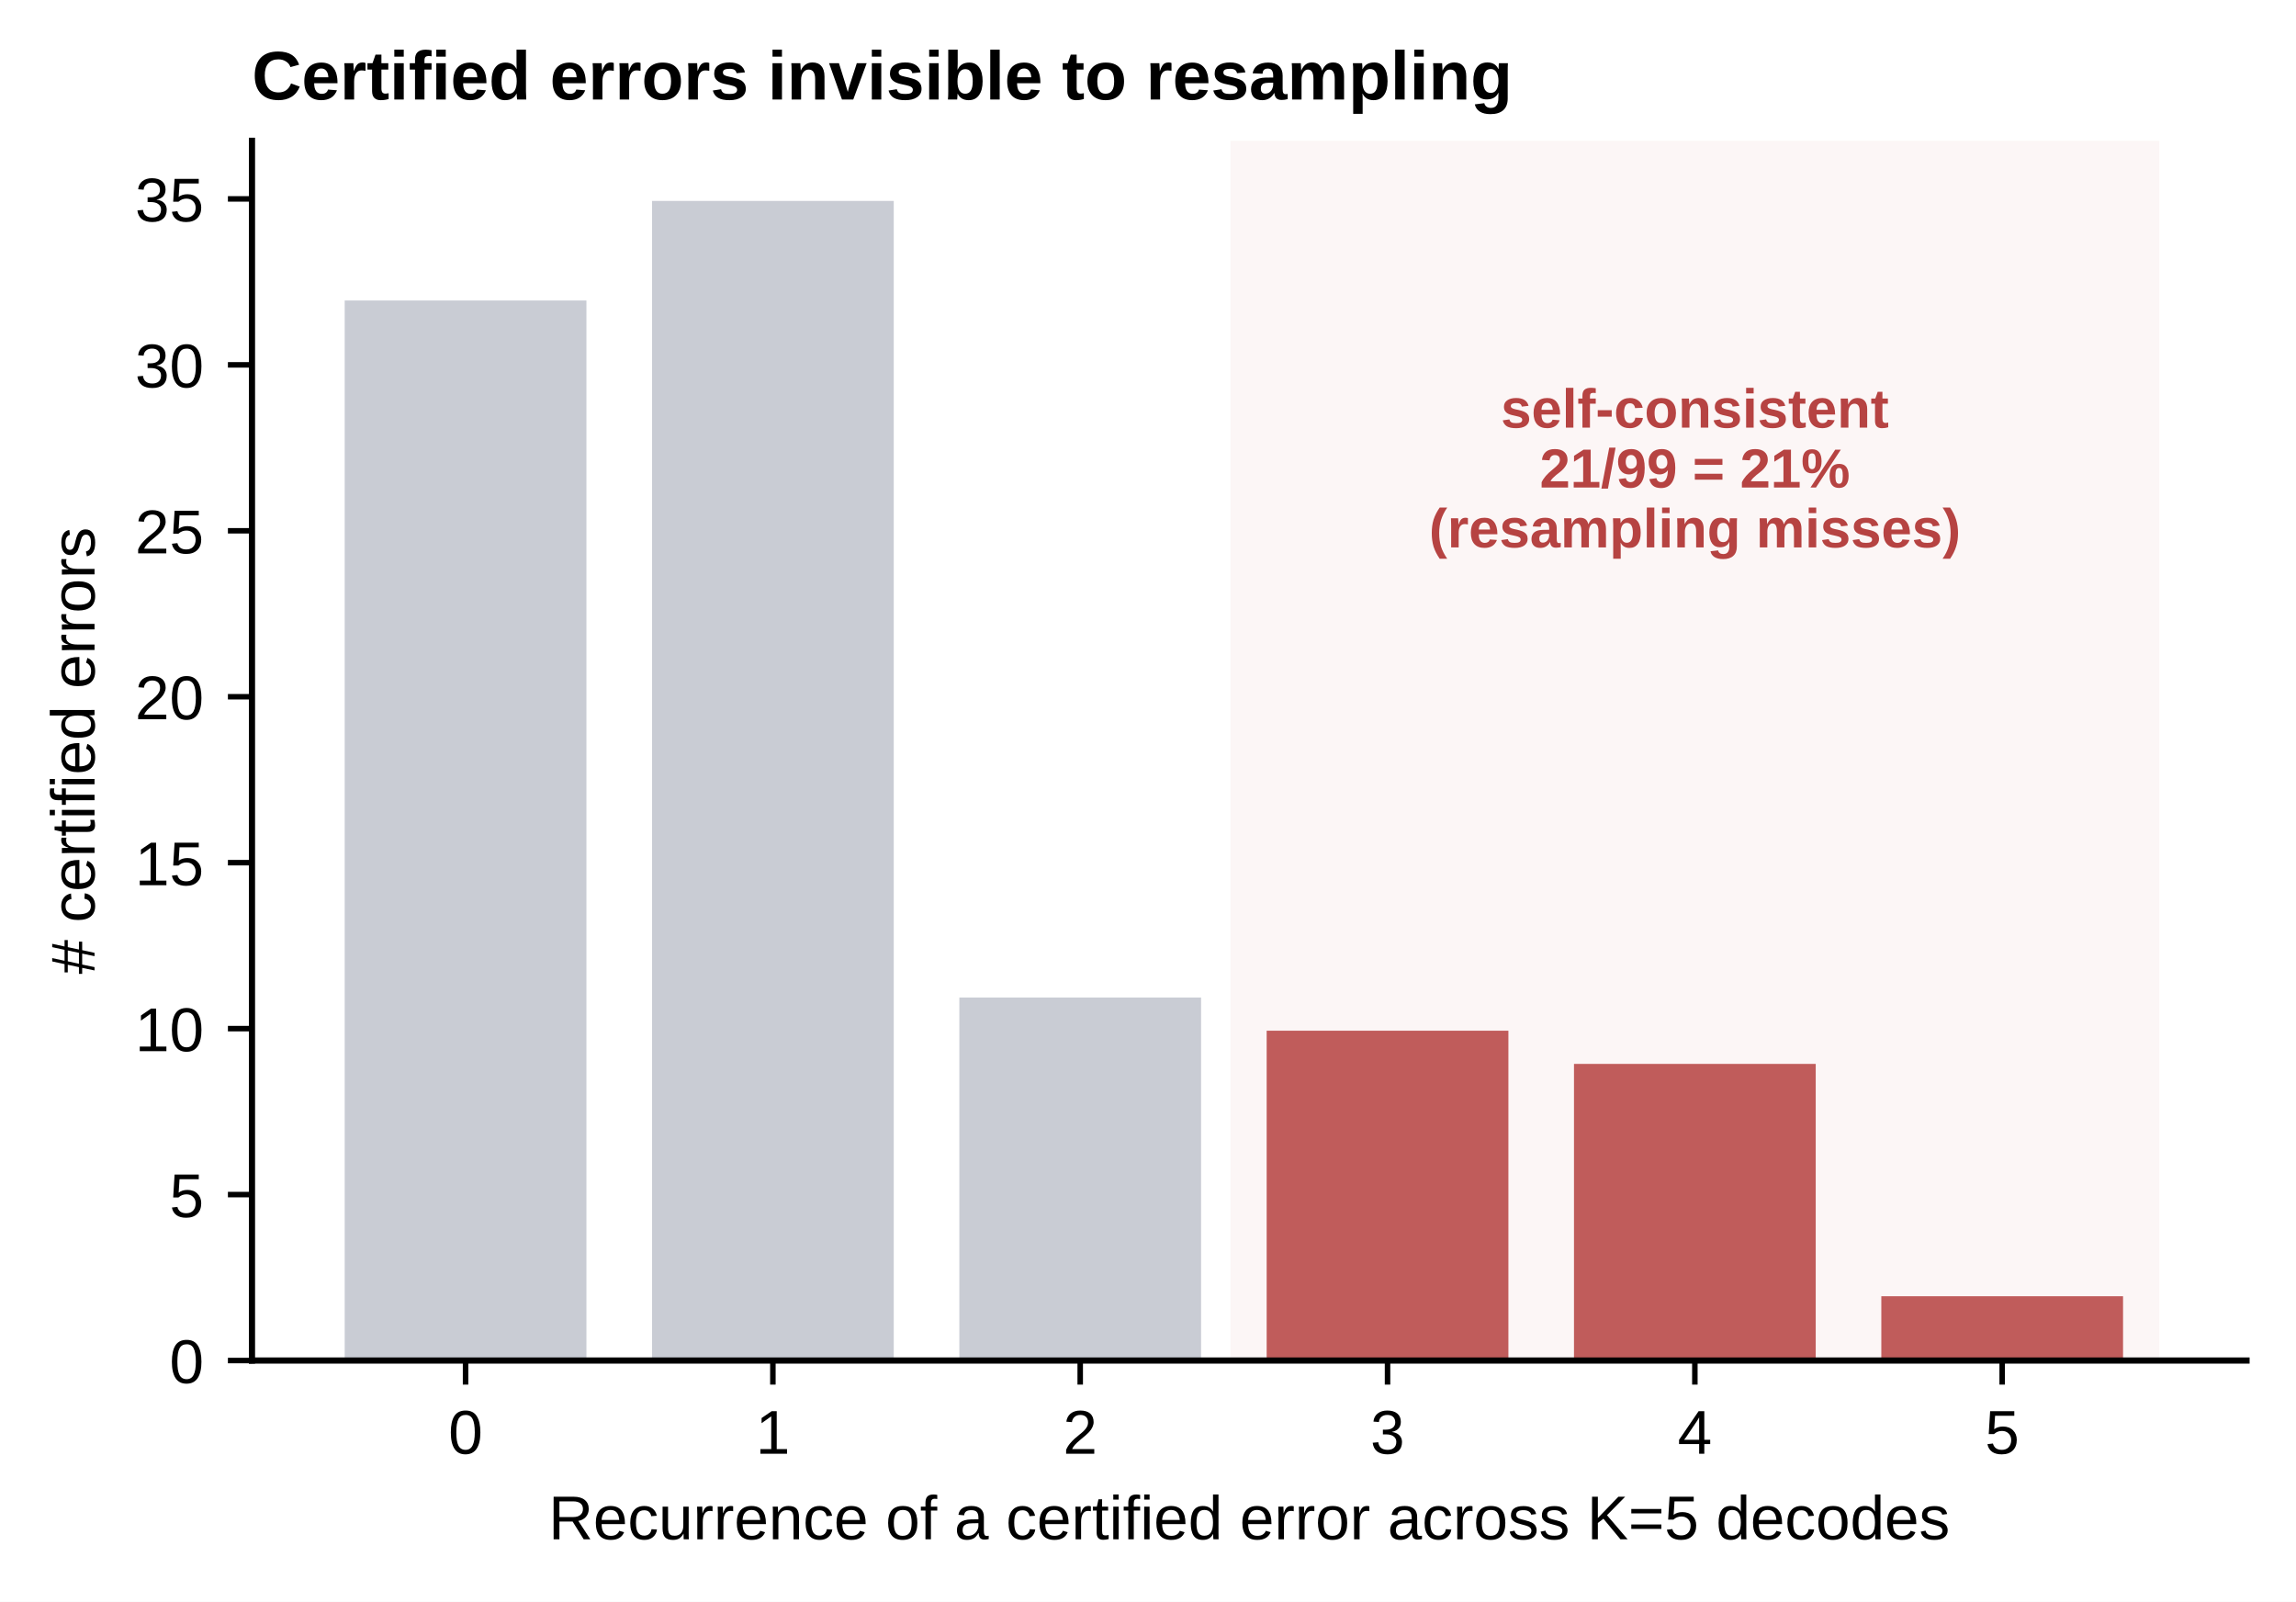
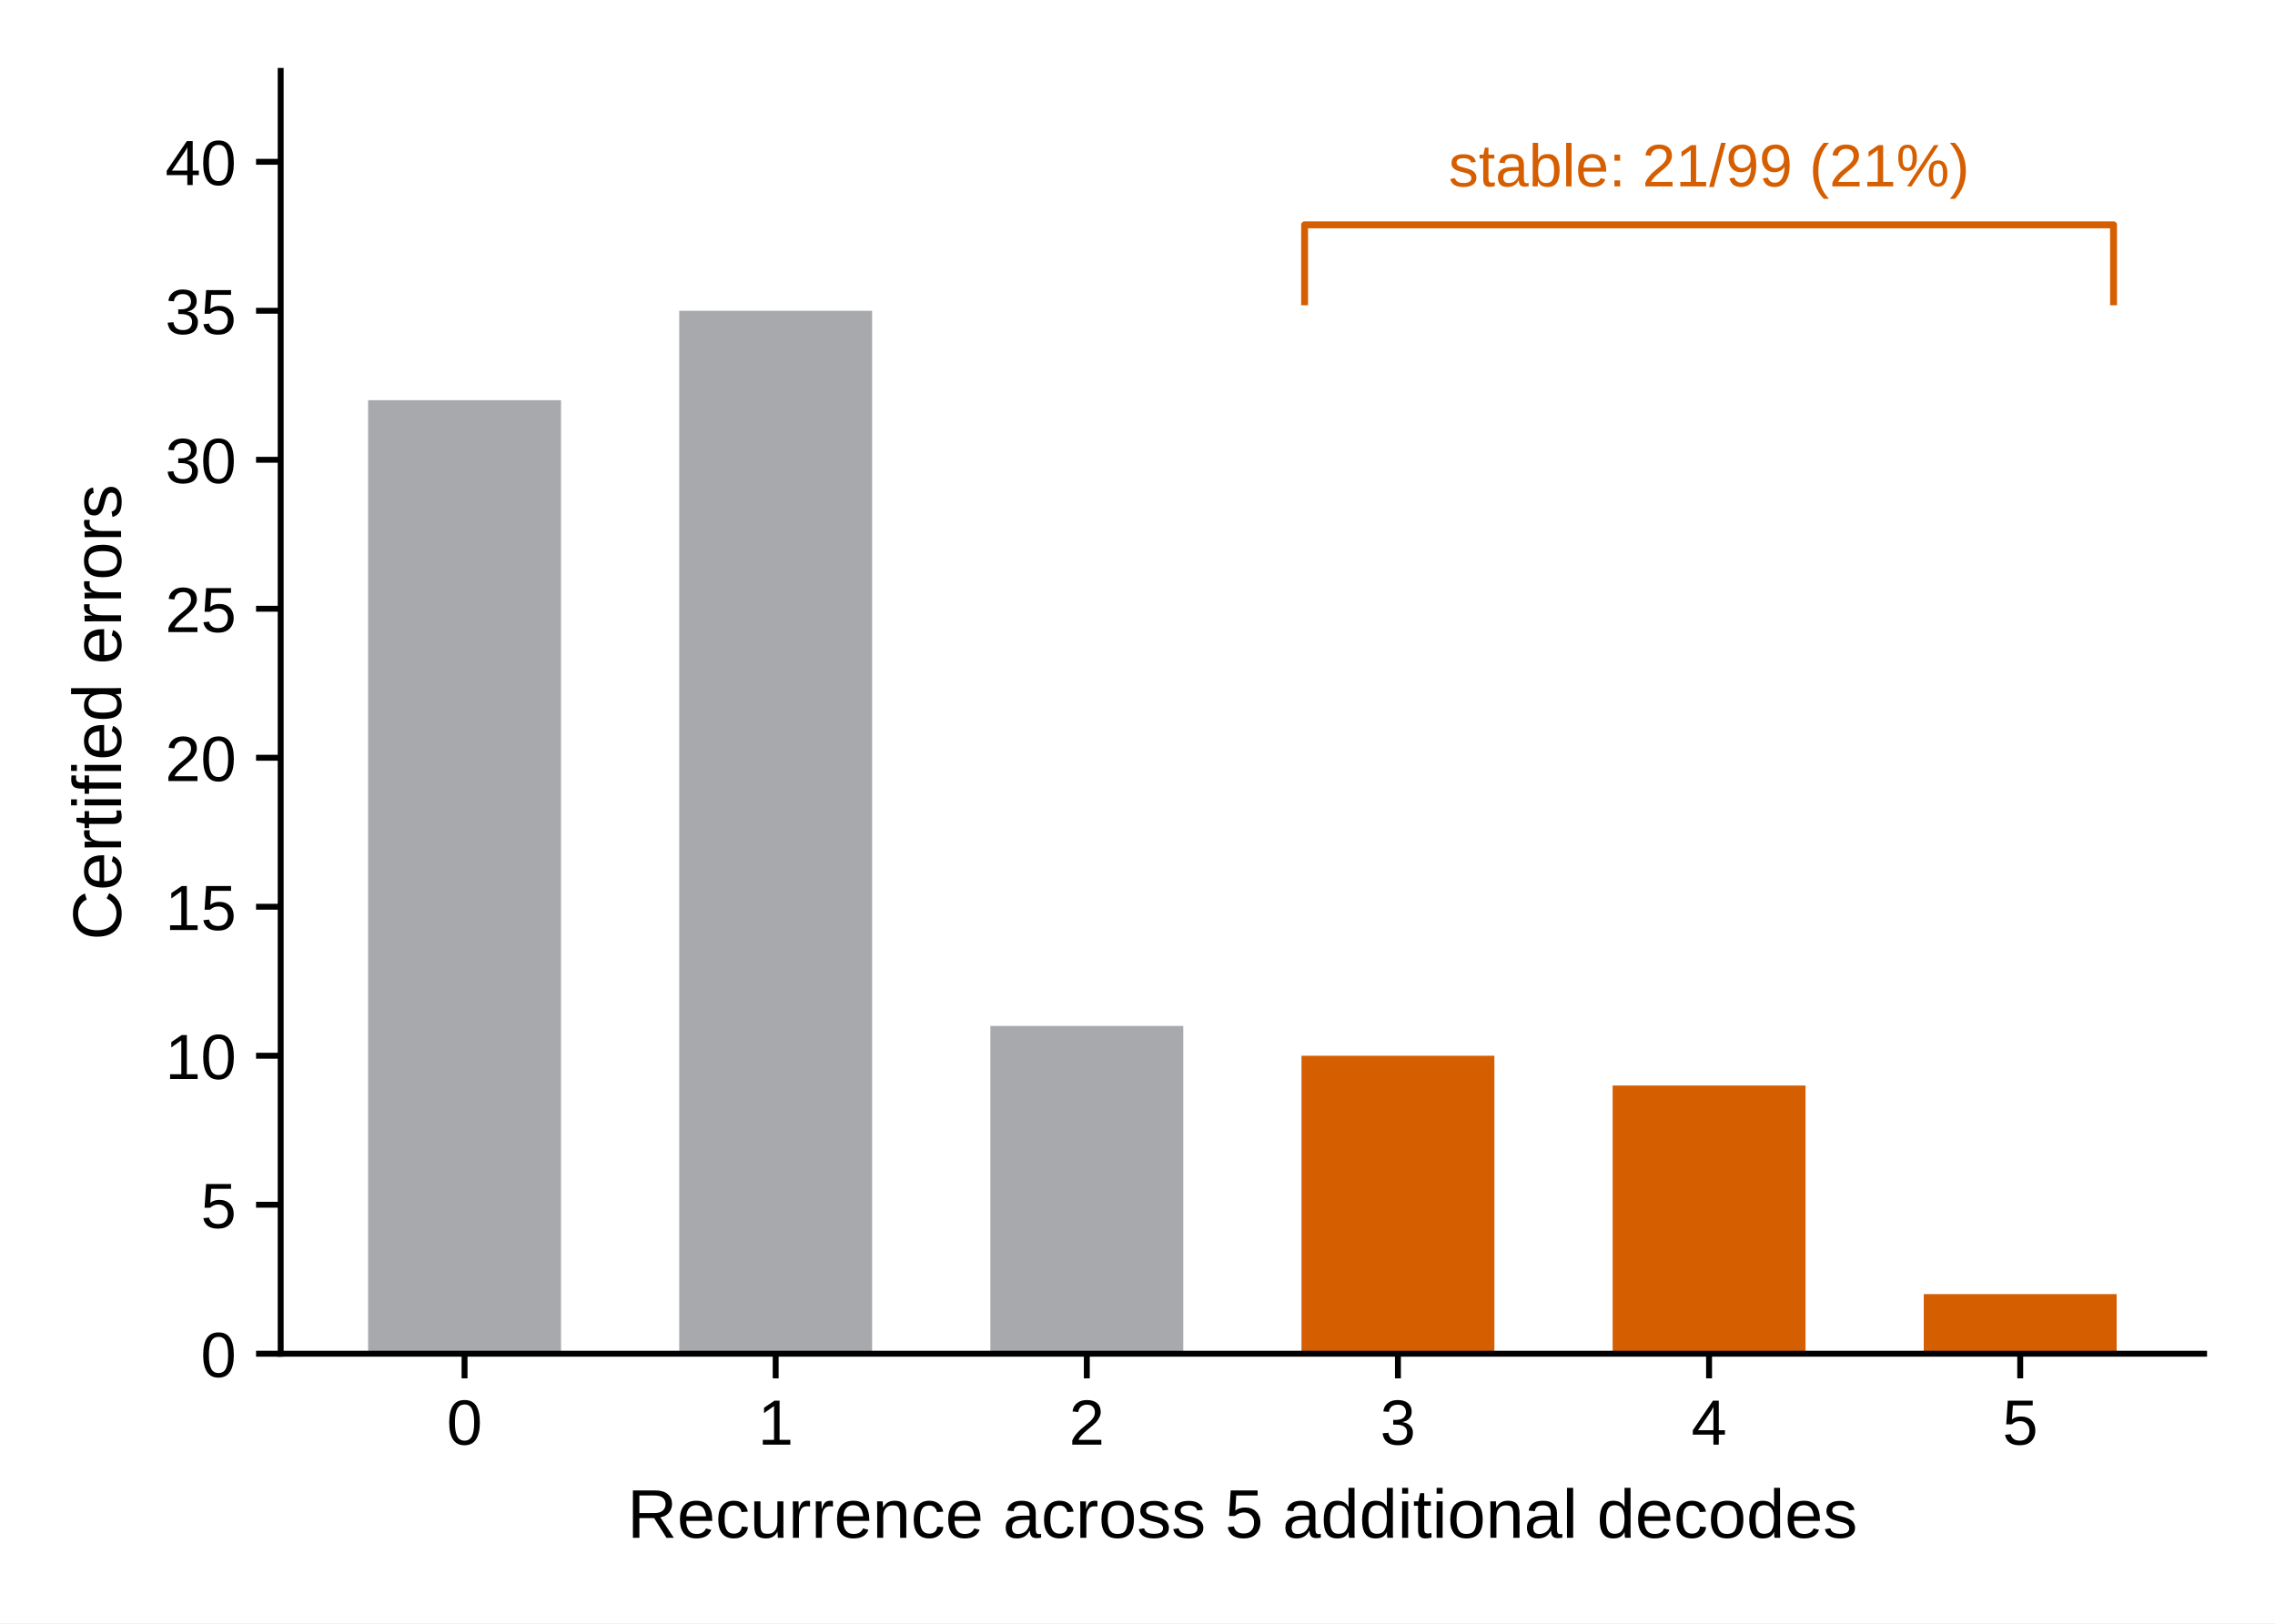
- <svg xmlns="http://www.w3.org/2000/svg" xmlns:xlink="http://www.w3.org/1999/xlink" width="334.016pt" height="232.981pt" viewBox="0 0 334.016 232.981" version="1.1">
+ <svg xmlns="http://www.w3.org/2000/svg" xmlns:xlink="http://www.w3.org/1999/xlink" width="230.999pt" height="164.853pt" viewBox="0 0 230.999 164.853" version="1.1">
  <defs>
    <style type="text/css">*{stroke-linejoin: round; stroke-linecap: butt}</style>
  </defs>
  <g id="figure_1">
    <g id="patch_1">
-       <path d="M 0 232.981  L 334.016 232.981  L 334.016 -0  L 0 -0  z " style="fill: #ffffff" />
+       <path d="M 0 164.853  L 230.999 164.853  L 230.999 0  L 0 0  z " style="fill: #ffffff" />
    </g>
    <g id="axes_1">
      <g id="patch_2">
-         <path d="M 36.656 197.888  L 326.816 197.888  L 326.816 20.48  L 36.656 20.48  z " style="fill: #ffffff" />
+         <path d="M 28.499 137.484  L 223.799 137.484  L 223.799 7.2  L 28.499 7.2  z " style="fill: #ffffff" />
      </g>
      <g id="patch_3">
-         <path d="M 49.845 197.888  L 85.612 197.888  L 85.612 43.411  L 49.845 43.411  z " clip-path="url(#p26258c5c90)" style="fill: #c9ccd4; stroke: #ffffff; stroke-width: 0.6; stroke-linejoin: miter" />
+         <path d="M 37.376 137.484  L 56.963 137.484  L 56.963 40.641  L 37.376 40.641  z " clip-path="url(#p9d4bb21cf5)" style="fill: #a7a9ac" />
      </g>
      <g id="patch_4">
-         <path d="M 94.554 197.888  L 130.321 197.888  L 130.321 28.928  L 94.554 28.928  z " clip-path="url(#p26258c5c90)" style="fill: #c9ccd4; stroke: #ffffff; stroke-width: 0.6; stroke-linejoin: miter" />
+         <path d="M 68.968 137.484  L 88.554 137.484  L 88.554 31.562  L 68.968 31.562  z " clip-path="url(#p9d4bb21cf5)" style="fill: #a7a9ac" />
      </g>
      <g id="patch_5">
-         <path d="M 139.263 197.888  L 175.03 197.888  L 175.03 144.787  L 139.263 144.787  z " clip-path="url(#p26258c5c90)" style="fill: #c9ccd4; stroke: #ffffff; stroke-width: 0.6; stroke-linejoin: miter" />
+         <path d="M 100.559 137.484  L 120.146 137.484  L 120.146 104.194  L 100.559 104.194  z " clip-path="url(#p9d4bb21cf5)" style="fill: #a7a9ac" />
      </g>
      <g id="patch_6">
-         <path d="M 183.971 197.888  L 219.738 197.888  L 219.738 149.614  L 183.971 149.614  z " clip-path="url(#p26258c5c90)" style="fill: #b64342; stroke: #ffffff; stroke-width: 0.6; stroke-linejoin: miter" />
+         <path d="M 132.151 137.484  L 151.738 137.484  L 151.738 107.221  L 132.151 107.221  z " clip-path="url(#p9d4bb21cf5)" style="fill: #d55e00" />
      </g>
      <g id="patch_7">
-         <path d="M 228.68 197.888  L 264.447 197.888  L 264.447 154.441  L 228.68 154.441  z " clip-path="url(#p26258c5c90)" style="fill: #b64342; stroke: #ffffff; stroke-width: 0.6; stroke-linejoin: miter" />
+         <path d="M 163.743 137.484  L 183.33 137.484  L 183.33 110.247  L 163.743 110.247  z " clip-path="url(#p9d4bb21cf5)" style="fill: #d55e00" />
      </g>
      <g id="patch_8">
-         <path d="M 273.389 197.888  L 309.156 197.888  L 309.156 188.233  L 273.389 188.233  z " clip-path="url(#p26258c5c90)" style="fill: #b64342; stroke: #ffffff; stroke-width: 0.6; stroke-linejoin: miter" />
-       </g>
-       <g id="patch_9">
-         <path d="M 179.501 197.888  L 313.627 197.888  L 313.627 20.48  L 179.501 20.48  z " clip-path="url(#p26258c5c90)" style="fill: #efcfcb; opacity: 0.18; stroke: #efcfcb; stroke-linejoin: miter" />
+         <path d="M 195.334 137.484  L 214.921 137.484  L 214.921 131.431  L 195.334 131.431  z " clip-path="url(#p9d4bb21cf5)" style="fill: #d55e00" />
      </g>
      <g id="matplotlib.axis_1">
        <g id="xtick_1">
          <g id="line2d_1">
            <defs>
-               <path id="m06ac065bbd" d="M 0 0  L 0 3.5  " style="stroke: #000000; stroke-width: 0.8" />
+               <path id="mf762f345d1" d="M 0 0  L 0 2.5  " style="stroke: #000000; stroke-width: 0.6" />
            </defs>
            <g>
-               <use xlink:href="#m06ac065bbd" x="67.729" y="197.888" style="stroke: #000000; stroke-width: 0.8" />
+               <use xlink:href="#mf762f345d1" x="47.169" y="137.484" style="stroke: #000000; stroke-width: 0.6" />
            </g>
          </g>
          <g id="text_1">
-             <text style="font-size: 9px; font-family: 'Arial', 'DejaVu Sans', 'Liberation Sans', sans-serif; text-anchor: middle" x="67.729" y="211.441" transform="rotate(-0 67.72858 211.4405)">0</text>
+             <text style="font-size: 6.5px; font-family: 'Arial', 'DejaVu Sans', 'Liberation Sans', sans-serif; text-anchor: middle" x="47.169" y="146.716" transform="rotate(-0 47.16926 146.7162)">0</text>
          </g>
        </g>
        <g id="xtick_2">
          <g id="line2d_2">
            <g>
-               <use xlink:href="#m06ac065bbd" x="112.437" y="197.888" style="stroke: #000000; stroke-width: 0.8" />
+               <use xlink:href="#mf762f345d1" x="78.761" y="137.484" style="stroke: #000000; stroke-width: 0.6" />
            </g>
          </g>
          <g id="text_2">
-             <text style="font-size: 9px; font-family: 'Arial', 'DejaVu Sans', 'Liberation Sans', sans-serif; text-anchor: middle" x="112.437" y="211.441" transform="rotate(-0 112.4374 211.4405)">1</text>
+             <text style="font-size: 6.5px; font-family: 'Arial', 'DejaVu Sans', 'Liberation Sans', sans-serif; text-anchor: middle" x="78.761" y="146.716" transform="rotate(-0 78.76098 146.7162)">1</text>
          </g>
        </g>
        <g id="xtick_3">
          <g id="line2d_3">
            <g>
-               <use xlink:href="#m06ac065bbd" x="157.146" y="197.888" style="stroke: #000000; stroke-width: 0.8" />
+               <use xlink:href="#mf762f345d1" x="110.353" y="137.484" style="stroke: #000000; stroke-width: 0.6" />
            </g>
          </g>
          <g id="text_3">
-             <text style="font-size: 9px; font-family: 'Arial', 'DejaVu Sans', 'Liberation Sans', sans-serif; text-anchor: middle" x="157.146" y="211.441" transform="rotate(-0 157.1461 211.4405)">2</text>
+             <text style="font-size: 6.5px; font-family: 'Arial', 'DejaVu Sans', 'Liberation Sans', sans-serif; text-anchor: middle" x="110.353" y="146.716" transform="rotate(-0 110.3527 146.7162)">2</text>
          </g>
        </g>
        <g id="xtick_4">
          <g id="line2d_4">
            <g>
-               <use xlink:href="#m06ac065bbd" x="201.855" y="197.888" style="stroke: #000000; stroke-width: 0.8" />
+               <use xlink:href="#mf762f345d1" x="141.944" y="137.484" style="stroke: #000000; stroke-width: 0.6" />
            </g>
          </g>
          <g id="text_4">
-             <text style="font-size: 9px; font-family: 'Arial', 'DejaVu Sans', 'Liberation Sans', sans-serif; text-anchor: middle" x="201.855" y="211.441" transform="rotate(-0 201.8549 211.4405)">3</text>
+             <text style="font-size: 6.5px; font-family: 'Arial', 'DejaVu Sans', 'Liberation Sans', sans-serif; text-anchor: middle" x="141.944" y="146.716" transform="rotate(-0 141.9444 146.7162)">3</text>
          </g>
        </g>
        <g id="xtick_5">
          <g id="line2d_5">
            <g>
-               <use xlink:href="#m06ac065bbd" x="246.564" y="197.888" style="stroke: #000000; stroke-width: 0.8" />
+               <use xlink:href="#mf762f345d1" x="173.536" y="137.484" style="stroke: #000000; stroke-width: 0.6" />
            </g>
          </g>
          <g id="text_5">
-             <text style="font-size: 9px; font-family: 'Arial', 'DejaVu Sans', 'Liberation Sans', sans-serif; text-anchor: middle" x="246.564" y="211.441" transform="rotate(-0 246.5637 211.4405)">4</text>
+             <text style="font-size: 6.5px; font-family: 'Arial', 'DejaVu Sans', 'Liberation Sans', sans-serif; text-anchor: middle" x="173.536" y="146.716" transform="rotate(-0 173.5361 146.7162)">4</text>
          </g>
        </g>
        <g id="xtick_6">
          <g id="line2d_6">
            <g>
-               <use xlink:href="#m06ac065bbd" x="291.272" y="197.888" style="stroke: #000000; stroke-width: 0.8" />
+               <use xlink:href="#mf762f345d1" x="205.128" y="137.484" style="stroke: #000000; stroke-width: 0.6" />
            </g>
          </g>
          <g id="text_6">
-             <text style="font-size: 9px; font-family: 'Arial', 'DejaVu Sans', 'Liberation Sans', sans-serif; text-anchor: middle" x="291.272" y="211.441" transform="rotate(-0 291.2725 211.4405)">5</text>
+             <text style="font-size: 6.5px; font-family: 'Arial', 'DejaVu Sans', 'Liberation Sans', sans-serif; text-anchor: middle" x="205.128" y="146.716" transform="rotate(-0 205.1278 146.7162)">5</text>
          </g>
        </g>
        <g id="text_7">
-           <text style="font-size: 9px; font-family: 'Arial', 'DejaVu Sans', 'Liberation Sans', sans-serif; text-anchor: middle" x="181.736" y="223.887" transform="rotate(-0 181.736 223.8868)">Recurrence of a certified error across K=5 decodes</text>
+           <text style="font-size: 7px; font-family: 'Arial', 'DejaVu Sans', 'Liberation Sans', sans-serif; text-anchor: middle" x="126.149" y="156.18" transform="rotate(-0 126.1486 156.1803)">Recurrence across 5 additional decodes</text>
        </g>
      </g>
      <g id="matplotlib.axis_2">
        <g id="ytick_1">
          <g id="line2d_7">
            <defs>
-               <path id="m00f2c7bd40" d="M 0 0  L -3.5 0  " style="stroke: #000000; stroke-width: 0.8" />
+               <path id="me0f5a8f301" d="M 0 0  L -2.5 0  " style="stroke: #000000; stroke-width: 0.6" />
            </defs>
            <g>
-               <use xlink:href="#m00f2c7bd40" x="36.656" y="197.888" style="stroke: #000000; stroke-width: 0.8" />
+               <use xlink:href="#me0f5a8f301" x="28.499" y="137.484" style="stroke: #000000; stroke-width: 0.6" />
            </g>
          </g>
          <g id="text_8">
-             <text style="font-size: 9px; font-family: 'Arial', 'DejaVu Sans', 'Liberation Sans', sans-serif; text-anchor: end" x="29.656" y="201.164" transform="rotate(-0 29.65598 201.1644)">0</text>
+             <text style="font-size: 6.5px; font-family: 'Arial', 'DejaVu Sans', 'Liberation Sans', sans-serif; text-anchor: end" x="23.999" y="139.85" transform="rotate(-0 23.99855 139.8501)">0</text>
          </g>
        </g>
        <g id="ytick_2">
          <g id="line2d_8">
            <g>
-               <use xlink:href="#m00f2c7bd40" x="36.656" y="173.751" style="stroke: #000000; stroke-width: 0.8" />
+               <use xlink:href="#me0f5a8f301" x="28.499" y="122.352" style="stroke: #000000; stroke-width: 0.6" />
            </g>
          </g>
          <g id="text_9">
-             <text style="font-size: 9px; font-family: 'Arial', 'DejaVu Sans', 'Liberation Sans', sans-serif; text-anchor: end" x="29.656" y="177.027" transform="rotate(-0 29.65598 177.0273)">5</text>
+             <text style="font-size: 6.5px; font-family: 'Arial', 'DejaVu Sans', 'Liberation Sans', sans-serif; text-anchor: end" x="23.999" y="124.718" transform="rotate(-0 23.99855 124.7184)">5</text>
          </g>
        </g>
        <g id="ytick_3">
          <g id="line2d_9">
            <g>
-               <use xlink:href="#m00f2c7bd40" x="36.656" y="149.614" style="stroke: #000000; stroke-width: 0.8" />
+               <use xlink:href="#me0f5a8f301" x="28.499" y="107.221" style="stroke: #000000; stroke-width: 0.6" />
            </g>
          </g>
          <g id="text_10">
-             <text style="font-size: 9px; font-family: 'Arial', 'DejaVu Sans', 'Liberation Sans', sans-serif; text-anchor: end" x="29.656" y="152.89" transform="rotate(-0 29.65598 152.8901)">10</text>
+             <text style="font-size: 6.5px; font-family: 'Arial', 'DejaVu Sans', 'Liberation Sans', sans-serif; text-anchor: end" x="23.999" y="109.587" transform="rotate(-0 23.99855 109.5867)">10</text>
          </g>
        </g>
        <g id="ytick_4">
          <g id="line2d_10">
            <g>
-               <use xlink:href="#m00f2c7bd40" x="36.656" y="125.477" style="stroke: #000000; stroke-width: 0.8" />
+               <use xlink:href="#me0f5a8f301" x="28.499" y="92.089" style="stroke: #000000; stroke-width: 0.6" />
            </g>
          </g>
          <g id="text_11">
-             <text style="font-size: 9px; font-family: 'Arial', 'DejaVu Sans', 'Liberation Sans', sans-serif; text-anchor: end" x="29.656" y="128.753" transform="rotate(-0 29.65598 128.753)">15</text>
+             <text style="font-size: 6.5px; font-family: 'Arial', 'DejaVu Sans', 'Liberation Sans', sans-serif; text-anchor: end" x="23.999" y="94.455" transform="rotate(-0 23.99855 94.45497)">15</text>
          </g>
        </g>
        <g id="ytick_5">
          <g id="line2d_11">
            <g>
-               <use xlink:href="#m00f2c7bd40" x="36.656" y="101.34" style="stroke: #000000; stroke-width: 0.8" />
+               <use xlink:href="#me0f5a8f301" x="28.499" y="76.957" style="stroke: #000000; stroke-width: 0.6" />
            </g>
          </g>
          <g id="text_12">
-             <text style="font-size: 9px; font-family: 'Arial', 'DejaVu Sans', 'Liberation Sans', sans-serif; text-anchor: end" x="29.656" y="104.616" transform="rotate(-0 29.65598 104.6158)">20</text>
+             <text style="font-size: 6.5px; font-family: 'Arial', 'DejaVu Sans', 'Liberation Sans', sans-serif; text-anchor: end" x="23.999" y="79.323" transform="rotate(-0 23.99855 79.32326)">20</text>
          </g>
        </g>
        <g id="ytick_6">
          <g id="line2d_12">
            <g>
-               <use xlink:href="#m00f2c7bd40" x="36.656" y="77.203" style="stroke: #000000; stroke-width: 0.8" />
+               <use xlink:href="#me0f5a8f301" x="28.499" y="61.825" style="stroke: #000000; stroke-width: 0.6" />
            </g>
          </g>
          <g id="text_13">
-             <text style="font-size: 9px; font-family: 'Arial', 'DejaVu Sans', 'Liberation Sans', sans-serif; text-anchor: end" x="29.656" y="80.479" transform="rotate(-0 29.65598 80.47868)">25</text>
+             <text style="font-size: 6.5px; font-family: 'Arial', 'DejaVu Sans', 'Liberation Sans', sans-serif; text-anchor: end" x="23.999" y="64.192" transform="rotate(-0 23.99855 64.19155)">25</text>
          </g>
        </g>
        <g id="ytick_7">
          <g id="line2d_13">
            <g>
-               <use xlink:href="#m00f2c7bd40" x="36.656" y="53.065" style="stroke: #000000; stroke-width: 0.8" />
+               <use xlink:href="#me0f5a8f301" x="28.499" y="46.694" style="stroke: #000000; stroke-width: 0.6" />
            </g>
          </g>
          <g id="text_14">
-             <text style="font-size: 9px; font-family: 'Arial', 'DejaVu Sans', 'Liberation Sans', sans-serif; text-anchor: end" x="29.656" y="56.342" transform="rotate(-0 29.65598 56.34154)">30</text>
+             <text style="font-size: 6.5px; font-family: 'Arial', 'DejaVu Sans', 'Liberation Sans', sans-serif; text-anchor: end" x="23.999" y="49.06" transform="rotate(-0 23.99855 49.05985)">30</text>
          </g>
        </g>
        <g id="ytick_8">
          <g id="line2d_14">
            <g>
-               <use xlink:href="#m00f2c7bd40" x="36.656" y="28.928" style="stroke: #000000; stroke-width: 0.8" />
+               <use xlink:href="#me0f5a8f301" x="28.499" y="31.562" style="stroke: #000000; stroke-width: 0.6" />
            </g>
          </g>
          <g id="text_15">
-             <text style="font-size: 9px; font-family: 'Arial', 'DejaVu Sans', 'Liberation Sans', sans-serif; text-anchor: end" x="29.656" y="32.204" transform="rotate(-0 29.65598 32.2044)">35</text>
-           </g>
-         </g>
-         <g id="text_16">
-           <text style="font-size: 9px; font-family: 'Arial', 'DejaVu Sans', 'Liberation Sans', sans-serif; text-anchor: middle" x="13.752" y="109.184" transform="rotate(-90 13.75225 109.1843)"># certified errors</text>
-         </g>
+             <text style="font-size: 6.5px; font-family: 'Arial', 'DejaVu Sans', 'Liberation Sans', sans-serif; text-anchor: end" x="23.999" y="33.928" transform="rotate(-0 23.99855 33.92814)">35</text>
+           </g>
+         </g>
+         <g id="ytick_9">
+           <g id="line2d_15">
+             <g>
+               <use xlink:href="#me0f5a8f301" x="28.499" y="16.43" style="stroke: #000000; stroke-width: 0.6" />
+             </g>
+           </g>
+           <g id="text_16">
+             <text style="font-size: 6.5px; font-family: 'Arial', 'DejaVu Sans', 'Liberation Sans', sans-serif; text-anchor: end" x="23.999" y="18.796" transform="rotate(-0 23.99855 18.79643)">40</text>
+           </g>
+         </g>
+         <g id="text_17">
+           <text style="font-size: 7px; font-family: 'Arial', 'DejaVu Sans', 'Liberation Sans', sans-serif; text-anchor: middle" x="12.296" y="72.342" transform="rotate(-90 12.29619 72.342)">Certified errors</text>
+         </g>
+       </g>
+       <g id="line2d_16">
+         <path d="M 132.467 30.651  L 132.467 22.834  L 214.605 22.834  L 214.605 30.651  " clip-path="url(#p9d4bb21cf5)" style="fill: none; stroke: #d55e00; stroke-width: 0.7; stroke-linecap: square" />
+       </g>
+       <g id="patch_9">
+         <path d="M 28.499 137.484  L 28.499 7.2  " style="fill: none; stroke: #000000; stroke-width: 0.6; stroke-linejoin: miter; stroke-linecap: square" />
      </g>
      <g id="patch_10">
-         <path d="M 36.656 197.888  L 36.656 20.48  " style="fill: none; stroke: #000000; stroke-width: 0.9; stroke-linejoin: miter; stroke-linecap: square" />
-       </g>
-       <g id="patch_11">
-         <path d="M 36.656 197.888  L 326.816 197.888  " style="fill: none; stroke: #000000; stroke-width: 0.9; stroke-linejoin: miter; stroke-linecap: square" />
-       </g>
-       <g id="text_17">
-         <text style="font-weight: 700; font-size: 8px; font-family: 'Arial', 'DejaVu Sans', 'Liberation Sans', sans-serif; fill: #b64342" transform="translate(218.3381 62.20221)">self-consistent</text>
-         <text style="font-weight: 700; font-size: 8px; font-family: 'Arial', 'DejaVu Sans', 'Liberation Sans', sans-serif; fill: #b64342" transform="translate(223.9906 70.90924)">21/99 = 21%</text>
-         <text style="font-weight: 700; font-size: 8px; font-family: 'Arial', 'DejaVu Sans', 'Liberation Sans', sans-serif; fill: #b64342" transform="translate(207.8843 79.61627)">(resampling misses)</text>
+         <path d="M 28.499 137.484  L 223.799 137.484  " style="fill: none; stroke: #000000; stroke-width: 0.6; stroke-linejoin: miter; stroke-linecap: square" />
      </g>
      <g id="text_18">
-         <text style="font-weight: 700; font-size: 10px; font-family: 'Arial', 'DejaVu Sans', 'Liberation Sans', sans-serif; text-anchor: start" x="36.656" y="14.48" transform="rotate(-0 36.65598 14.48027)">Certified errors invisible to resampling</text>
+         <text style="font-size: 6.1px; font-family: 'Arial', 'DejaVu Sans', 'Liberation Sans', sans-serif; text-anchor: middle; fill: #d55e00" x="173.536" y="18.926" transform="rotate(-0 173.5361 18.92556)">stable: 21/99 (21%)</text>
      </g>
    </g>
  </g>
  <defs>
-     <clipPath id="p26258c5c90">
-       <rect x="36.656" y="20.48" width="290.16" height="177.408" />
+     <clipPath id="p9d4bb21cf5">
+       <rect x="28.499" y="7.2" width="195.3" height="130.284" />
    </clipPath>
  </defs>
</svg>
